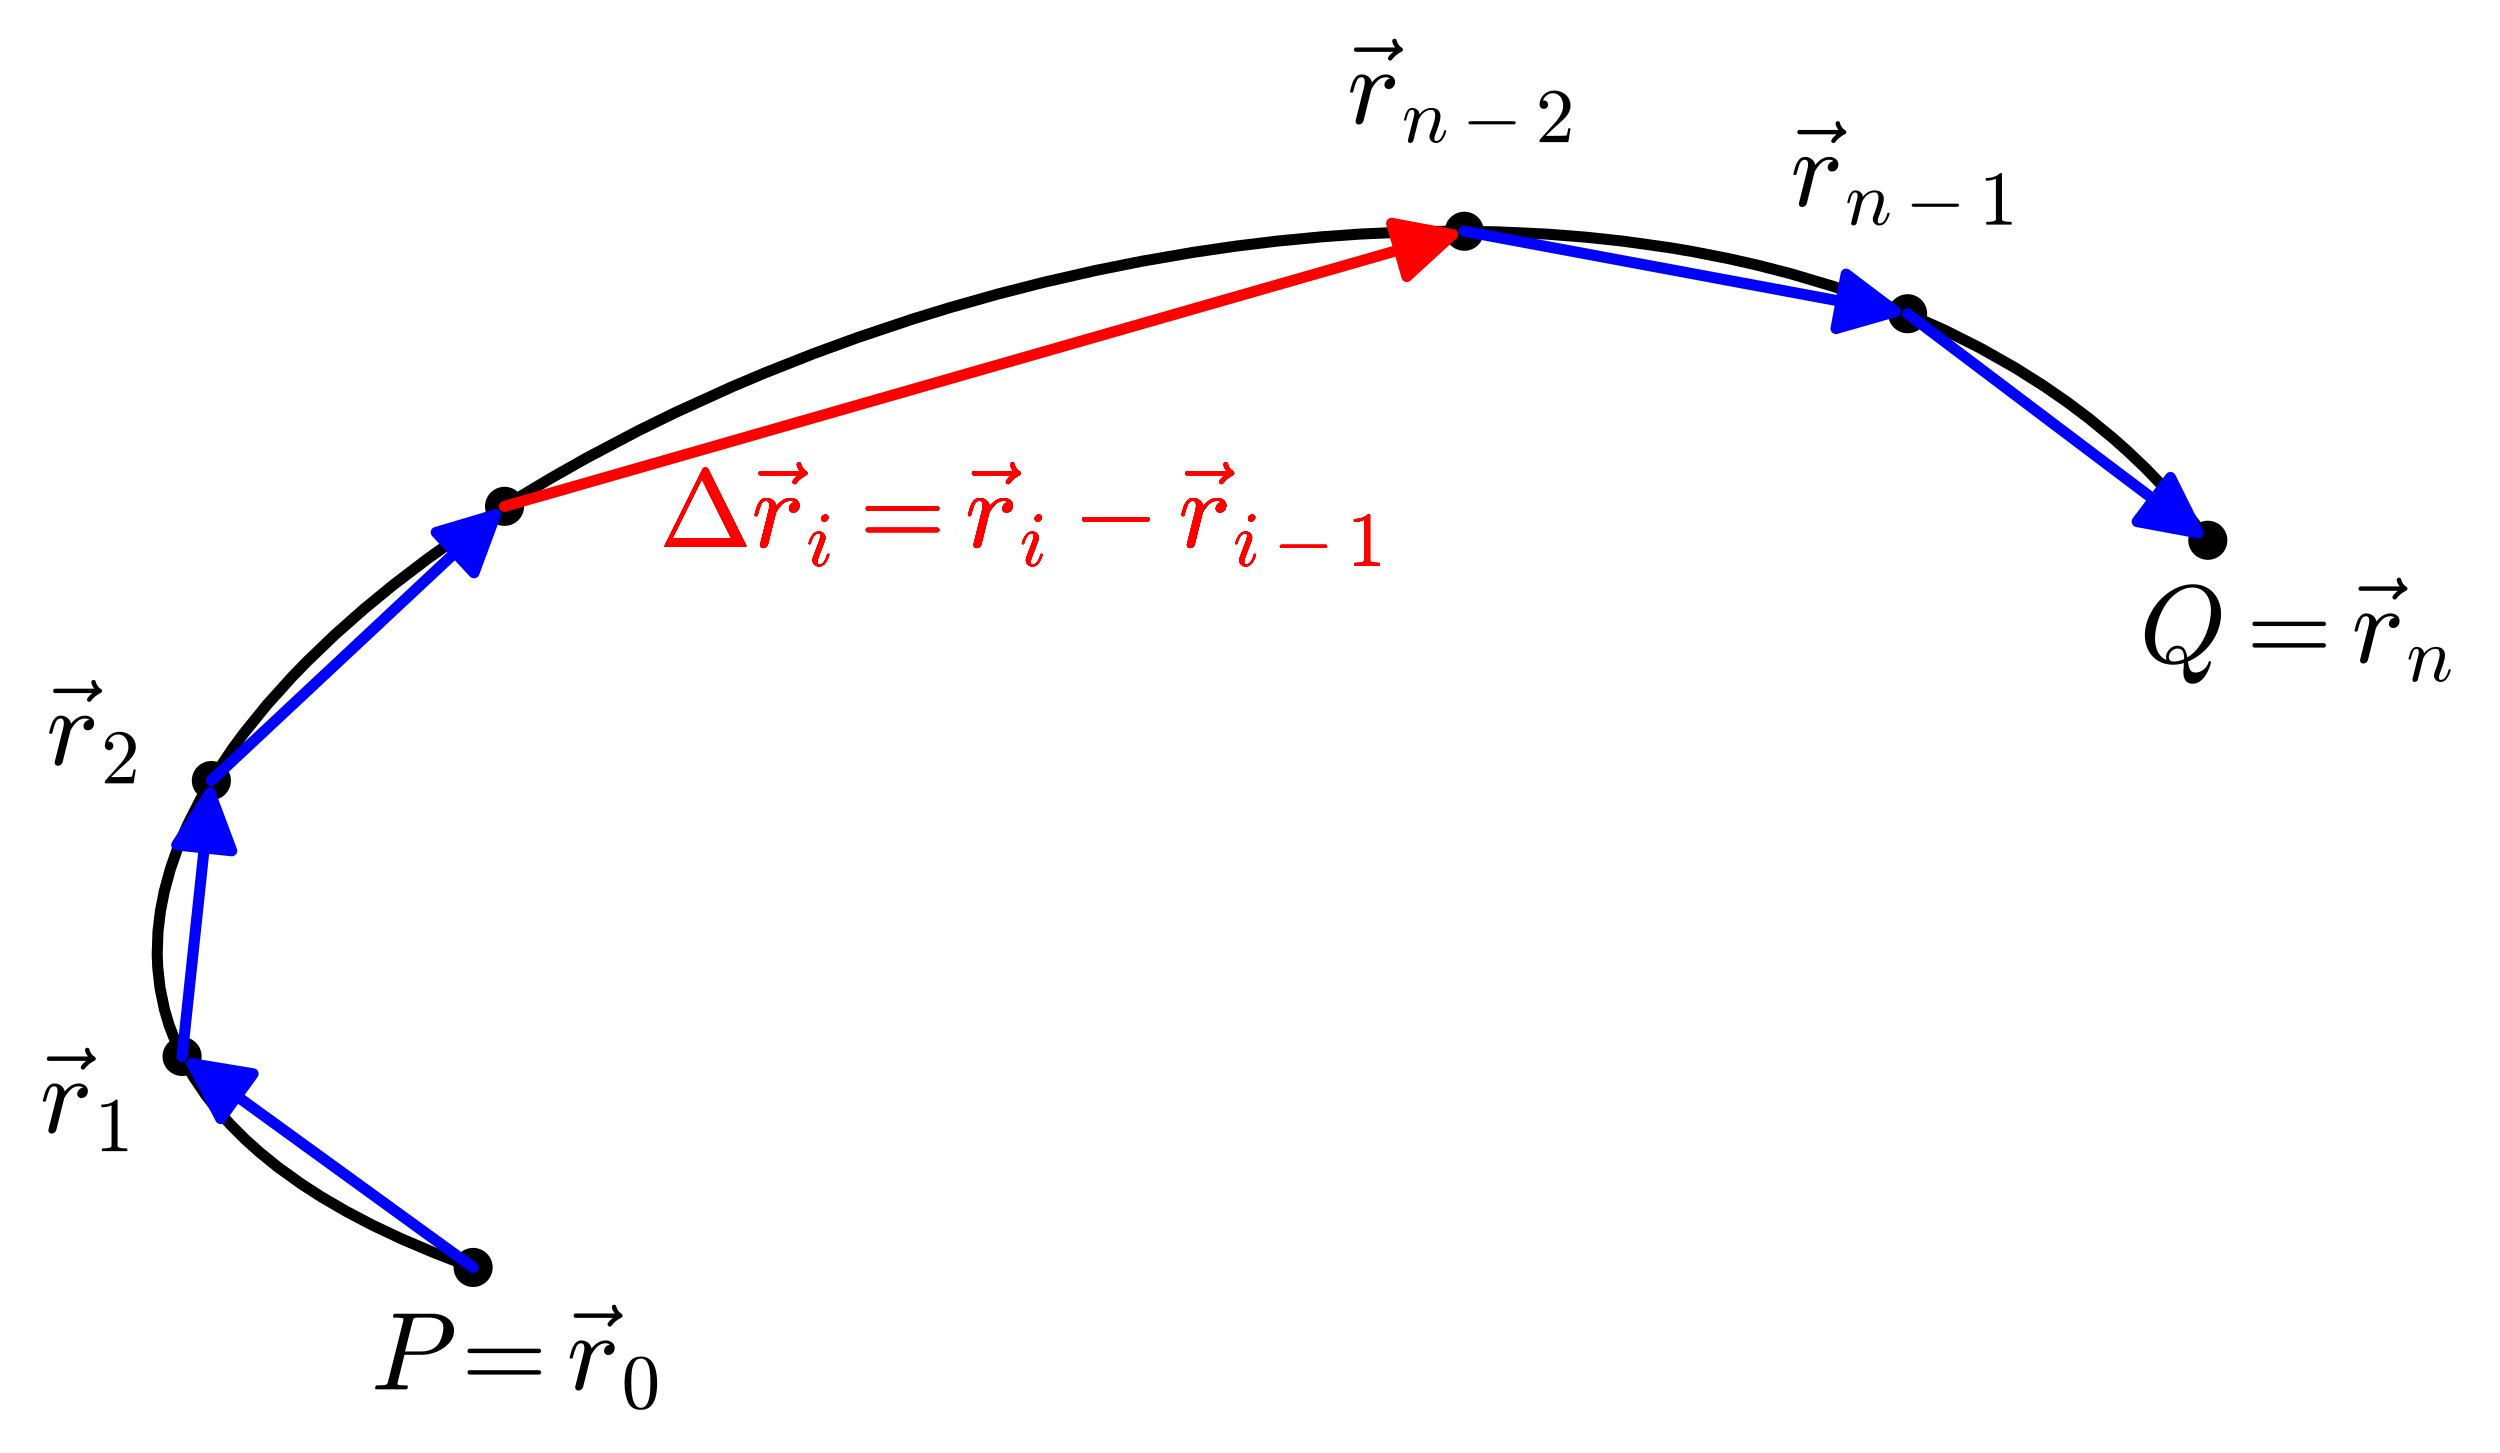
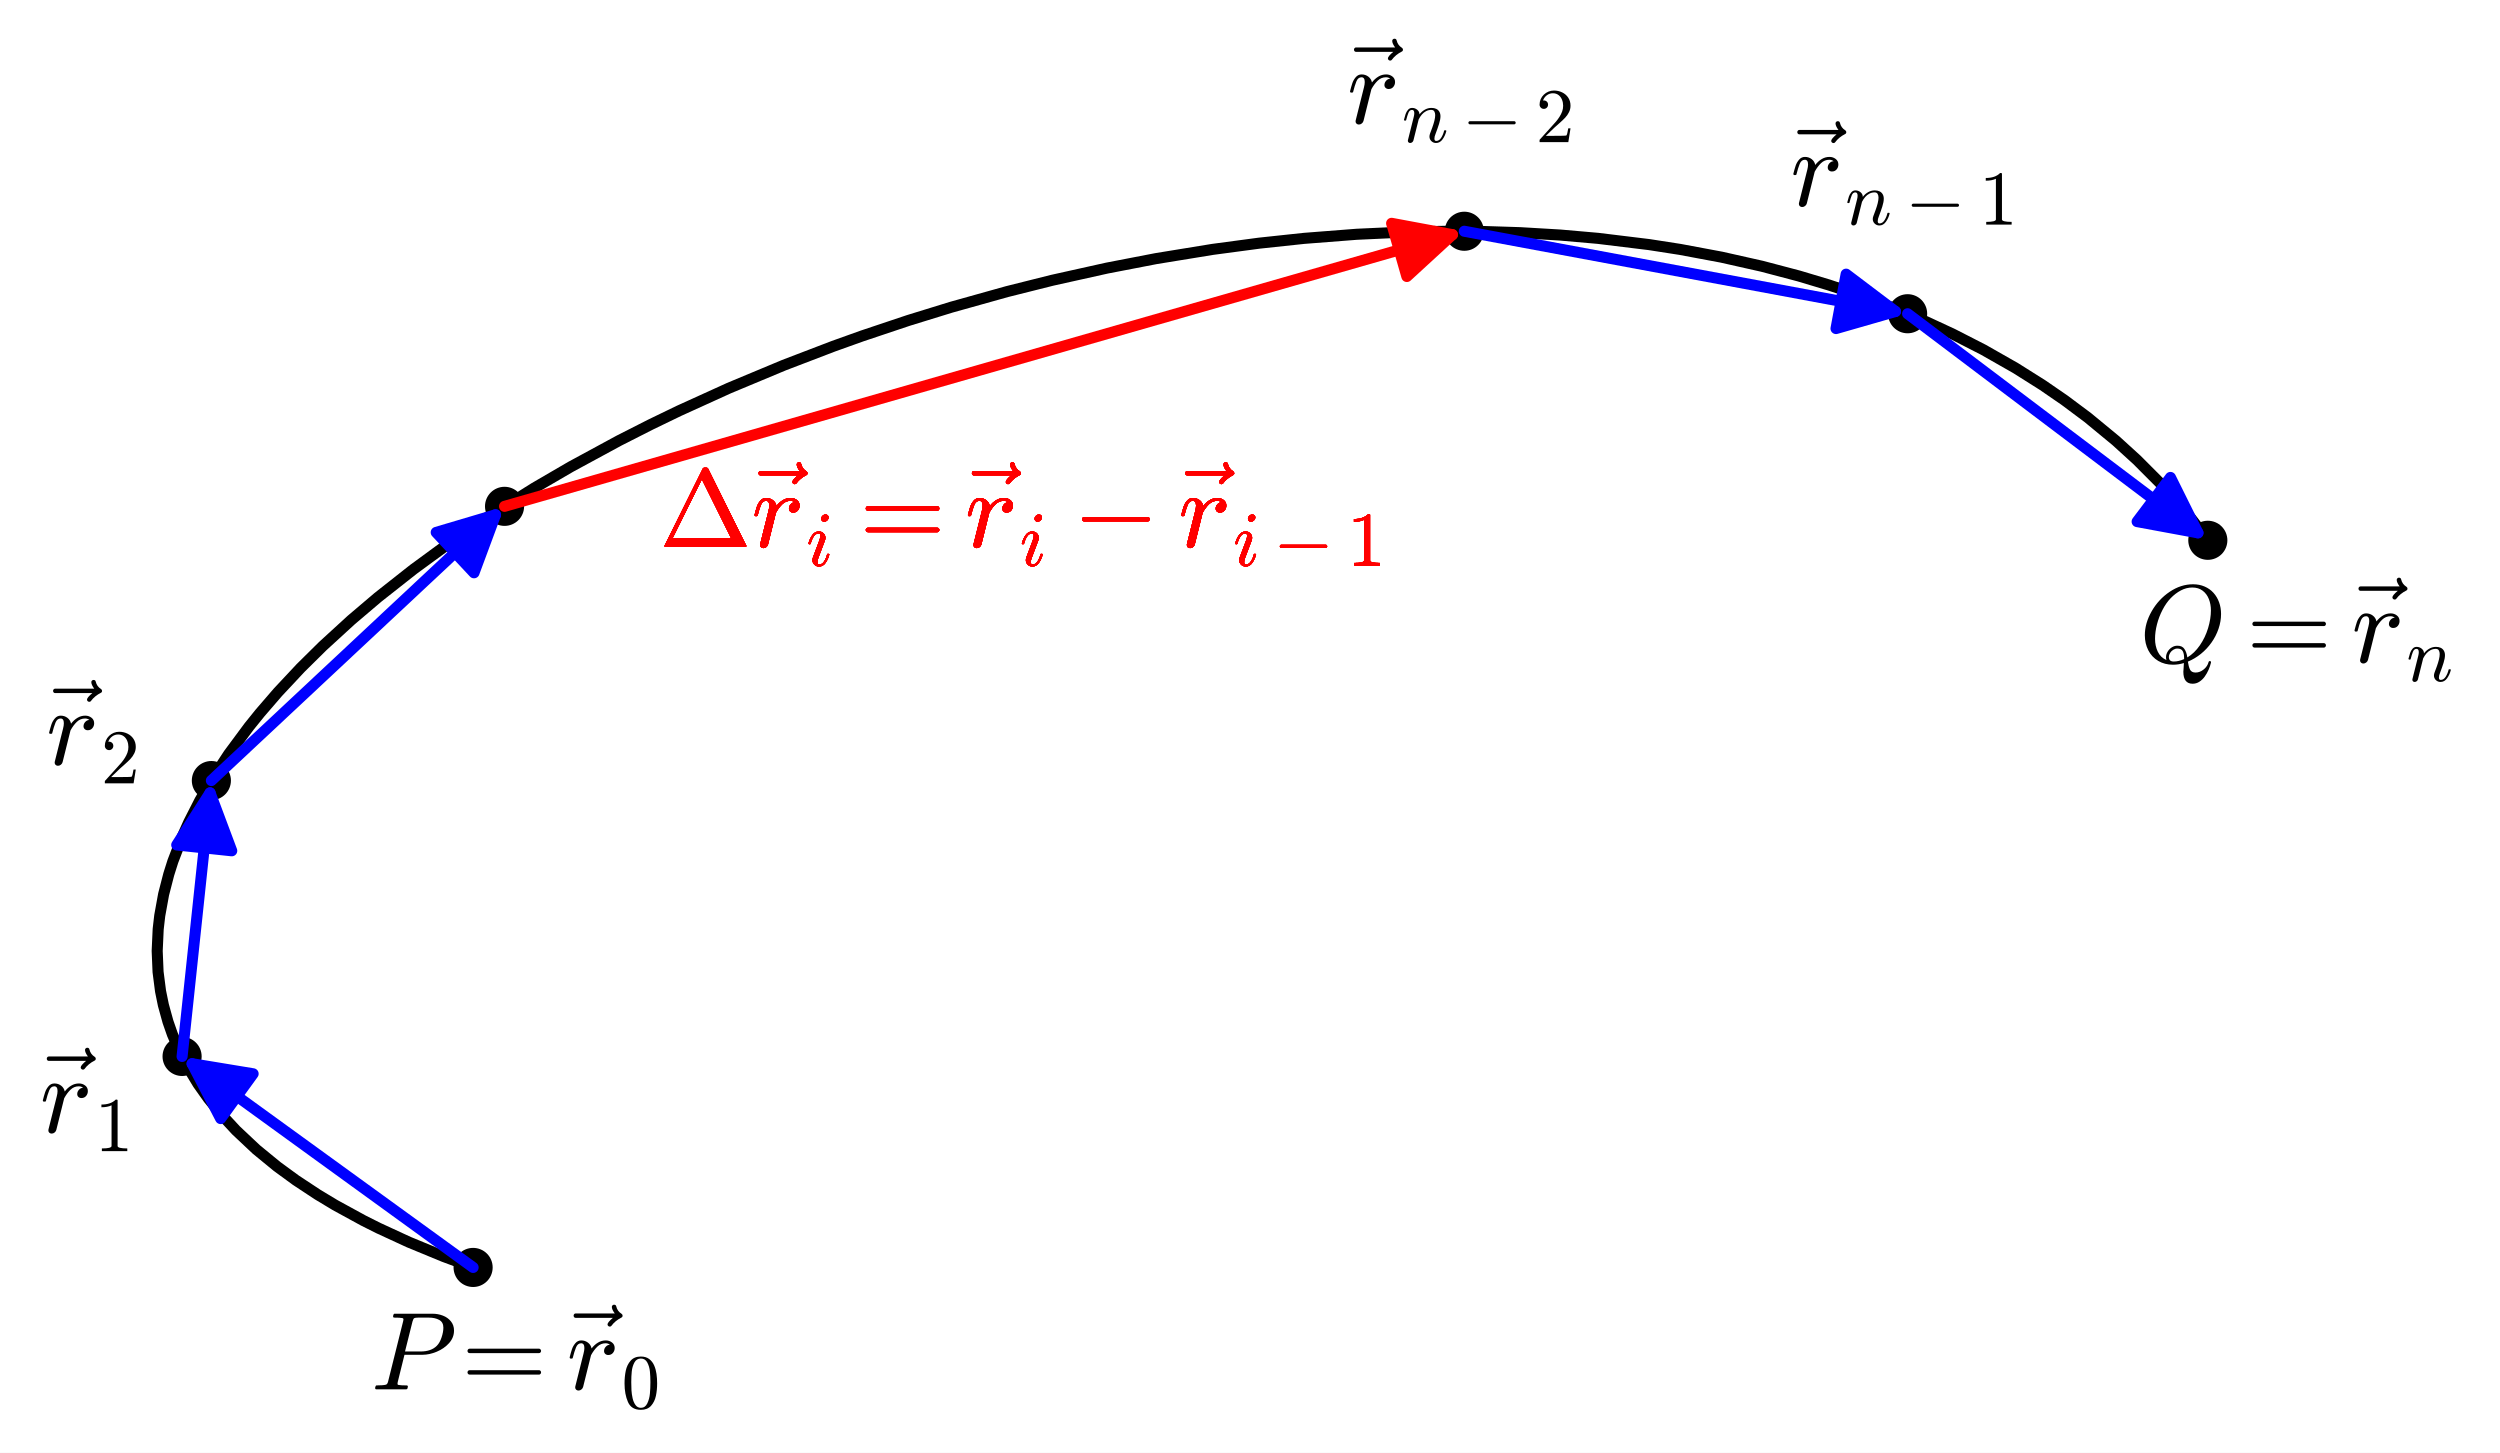
<svg xmlns="http://www.w3.org/2000/svg" xmlns:xlink="http://www.w3.org/1999/xlink" width="451.93pt" height="262.614pt" viewBox="0 0 451.93 262.614" version="1.1">
  <defs>
    <style type="text/css">*{stroke-linejoin: round; stroke-linecap: butt}</style>
  </defs>
  <g id="figure_1">
    <g id="patch_1">
      <path d="M 0 262.614  L 451.93 262.614  L 451.93 0  L 0 0  z " style="fill: #ffffff" />
    </g>
    <g id="axes_1">
      <g id="patch_2">
        <path d="M 8.311 250.313  L 423.718 250.313  L 423.718 12.301  L 8.311 12.301  z " style="fill: #ffffff" />
      </g>
      <g id="PathCollection_1">
-         <path d="M 85.525 232.654  C 86.462 232.654 87.362 232.281 88.025 231.618  C 88.688 230.955 89.06 230.056 89.06 229.118  C 89.06 228.181 88.688 227.281 88.025 226.618  C 87.362 225.955 86.462 225.583 85.525 225.583  C 84.587 225.583 83.688 225.955 83.025 226.618  C 82.362 227.281 81.989 228.181 81.989 229.118  C 81.989 230.056 82.362 230.955 83.025 231.618  C 83.688 232.281 84.587 232.654 85.525 232.654  z " clip-path="url(#p419085aff4)" />
+         <path d="M 85.525 232.654  C 86.462 232.654 87.362 232.281 88.025 231.618  C 88.688 230.955 89.06 230.056 89.06 229.118  C 89.06 228.181 88.688 227.281 88.025 226.618  C 87.362 225.955 86.462 225.583 85.525 225.583  C 84.587 225.583 83.688 225.955 83.025 226.618  C 82.362 227.281 81.989 228.181 81.989 229.118  C 81.989 230.056 82.362 230.955 83.025 231.618  C 83.688 232.281 84.587 232.654 85.525 232.654  z " clip-path="url(#p4e17833375)" />
      </g>
      <g id="PathCollection_2">
-         <path d="M 32.917 194.512  C 33.855 194.512 34.754 194.139 35.417 193.476  C 36.08 192.813 36.453 191.914 36.453 190.976  C 36.453 190.039 36.08 189.139 35.417 188.476  C 34.754 187.813 33.855 187.441 32.917 187.441  C 31.979 187.441 31.08 187.813 30.417 188.476  C 29.754 189.139 29.381 190.039 29.381 190.976  C 29.381 191.914 29.754 192.813 30.417 193.476  C 31.08 194.139 31.979 194.512 32.917 194.512  z " clip-path="url(#p419085aff4)" />
+         <path d="M 32.917 194.512  C 33.855 194.512 34.754 194.139 35.417 193.476  C 36.08 192.813 36.453 191.914 36.453 190.976  C 36.453 190.039 36.08 189.139 35.417 188.476  C 34.754 187.813 33.855 187.441 32.917 187.441  C 31.979 187.441 31.08 187.813 30.417 188.476  C 29.754 189.139 29.381 190.039 29.381 190.976  C 29.381 191.914 29.754 192.813 30.417 193.476  C 31.08 194.139 31.979 194.512 32.917 194.512  z " clip-path="url(#p4e17833375)" />
      </g>
      <g id="PathCollection_3">
-         <path d="M 38.21 144.639  C 39.148 144.639 40.047 144.266 40.71 143.603  C 41.373 142.94 41.746 142.041 41.746 141.103  C 41.746 140.166 41.373 139.266 40.71 138.603  C 40.047 137.94 39.148 137.568 38.21 137.568  C 37.272 137.568 36.373 137.94 35.71 138.603  C 35.047 139.266 34.674 140.166 34.674 141.103  C 34.674 142.041 35.047 142.94 35.71 143.603  C 36.373 144.266 37.272 144.639 38.21 144.639  z " clip-path="url(#p419085aff4)" />
+         <path d="M 38.21 144.639  C 39.148 144.639 40.047 144.266 40.71 143.603  C 41.373 142.94 41.746 142.041 41.746 141.103  C 41.746 140.166 41.373 139.266 40.71 138.603  C 40.047 137.94 39.148 137.568 38.21 137.568  C 37.272 137.568 36.373 137.94 35.71 138.603  C 35.047 139.266 34.674 140.166 34.674 141.103  C 34.674 142.041 35.047 142.94 35.71 143.603  C 36.373 144.266 37.272 144.639 38.21 144.639  z " clip-path="url(#p4e17833375)" />
      </g>
      <g id="PathCollection_4">
-         <path d="M 91.209 95.068  C 92.146 95.068 93.046 94.696 93.709 94.033  C 94.372 93.37 94.744 92.47 94.744 91.533  C 94.744 90.595 94.372 89.696 93.709 89.033  C 93.046 88.37 92.146 87.997 91.209 87.997  C 90.271 87.997 89.372 88.37 88.709 89.033  C 88.046 89.696 87.673 90.595 87.673 91.533  C 87.673 92.47 88.046 93.37 88.709 94.033  C 89.372 94.696 90.271 95.068 91.209 95.068  z " clip-path="url(#p419085aff4)" />
+         <path d="M 91.209 95.068  C 92.146 95.068 93.046 94.696 93.709 94.033  C 94.372 93.37 94.744 92.47 94.744 91.533  C 94.744 90.595 94.372 89.696 93.709 89.033  C 93.046 88.37 92.146 87.997 91.209 87.997  C 90.271 87.997 89.372 88.37 88.709 89.033  C 88.046 89.696 87.673 90.595 87.673 91.533  C 87.673 92.47 88.046 93.37 88.709 94.033  C 89.372 94.696 90.271 95.068 91.209 95.068  z " clip-path="url(#p4e17833375)" />
      </g>
      <g id="PathCollection_5">
-         <path d="M 264.705 45.339  C 265.643 45.339 266.542 44.967 267.205 44.304  C 267.868 43.641 268.241 42.741 268.241 41.804  C 268.241 40.866 267.868 39.967 267.205 39.304  C 266.542 38.641 265.643 38.268 264.705 38.268  C 263.768 38.268 262.868 38.641 262.205 39.304  C 261.542 39.967 261.17 40.866 261.17 41.804  C 261.17 42.741 261.542 43.641 262.205 44.304  C 262.868 44.967 263.768 45.339 264.705 45.339  z " clip-path="url(#p419085aff4)" />
+         <path d="M 264.705 45.339  C 265.643 45.339 266.542 44.967 267.205 44.304  C 267.868 43.641 268.241 42.741 268.241 41.804  C 268.241 40.866 267.868 39.967 267.205 39.304  C 266.542 38.641 265.643 38.268 264.705 38.268  C 263.768 38.268 262.868 38.641 262.205 39.304  C 261.542 39.967 261.17 40.866 261.17 41.804  C 261.17 42.741 261.542 43.641 262.205 44.304  C 262.868 44.967 263.768 45.339 264.705 45.339  z " clip-path="url(#p4e17833375)" />
      </g>
      <g id="PathCollection_6">
-         <path d="M 344.844 60.251  C 345.782 60.251 346.681 59.878 347.344 59.215  C 348.007 58.552 348.38 57.653 348.38 56.715  C 348.38 55.777 348.007 54.878 347.344 54.215  C 346.681 53.552 345.782 53.18 344.844 53.18  C 343.907 53.18 343.007 53.552 342.344 54.215  C 341.681 54.878 341.309 55.777 341.309 56.715  C 341.309 57.653 341.681 58.552 342.344 59.215  C 343.007 59.878 343.907 60.251 344.844 60.251  z " clip-path="url(#p419085aff4)" />
+         <path d="M 344.844 60.251  C 345.782 60.251 346.681 59.878 347.344 59.215  C 348.007 58.552 348.38 57.653 348.38 56.715  C 348.38 55.777 348.007 54.878 347.344 54.215  C 346.681 53.552 345.782 53.18 344.844 53.18  C 343.907 53.18 343.007 53.552 342.344 54.215  C 341.681 54.878 341.309 55.777 341.309 56.715  C 341.309 57.653 341.681 58.552 342.344 59.215  C 343.007 59.878 343.907 60.251 344.844 60.251  z " clip-path="url(#p4e17833375)" />
      </g>
      <g id="PathCollection_7">
-         <path d="M 399.113 101.205  C 400.05 101.205 400.95 100.833 401.613 100.17  C 402.276 99.507 402.648 98.607 402.648 97.67  C 402.648 96.732 402.276 95.833 401.613 95.17  C 400.95 94.507 400.05 94.134 399.113 94.134  C 398.175 94.134 397.276 94.507 396.613 95.17  C 395.95 95.833 395.577 96.732 395.577 97.67  C 395.577 98.607 395.95 99.507 396.613 100.17  C 397.276 100.833 398.175 101.205 399.113 101.205  z " clip-path="url(#p419085aff4)" />
+         <path d="M 399.113 101.205  C 400.05 101.205 400.95 100.833 401.613 100.17  C 402.276 99.507 402.648 98.607 402.648 97.67  C 402.648 96.732 402.276 95.833 401.613 95.17  C 400.95 94.507 400.05 94.134 399.113 94.134  C 398.175 94.134 397.276 94.507 396.613 95.17  C 395.95 95.833 395.577 96.732 395.577 97.67  C 395.577 98.607 395.95 99.507 396.613 100.17  C 397.276 100.833 398.175 101.205 399.113 101.205  z " clip-path="url(#p4e17833375)" />
      </g>
      <g id="matplotlib.axis_1" />
      <g id="matplotlib.axis_2" />
      <g id="line2d_1">
-         <path d="M 399.113 97.67  L 395.419 92.919  L 391.518 88.443  L 387.783 84.575  L 384.678 81.624  L 381.956 79.206  L 377.643 75.664  L 373.681 72.683  L 369.498 69.786  L 364.22 66.455  L 357.927 62.897  L 351.644 59.74  L 345.202 56.865  L 339.606 54.635  L 331.328 51.747  L 323.705 49.48  L 317.625 47.917  L 312.654 46.791  L 306.117 45.505  L 301.699 44.756  L 293.378 43.59  L 286.664 42.873  L 279.536 42.317  L 270.566 41.906  L 261.356 41.802  L 253.412 41.959  L 245.753 42.32  L 238.87 42.814  L 230.974 43.574  L 223.262 44.512  L 215.723 45.614  L 206.295 47.244  L 198.104 48.886  L 188.842 50.996  L 180.358 53.165  L 171.735 55.604  L 165.114 57.639  L 155.116 60.987  L 146.955 63.972  L 138.107 67.476  L 132.318 69.926  L 122.182 74.532  L 115.405 77.852  L 106.047 82.782  L 99.385 86.558  L 93.969 89.809  L 87.931 93.642  L 83.381 96.692  L 77.277 101.027  L 71.101 105.738  L 65.833 110.06  L 60.445 114.826  L 55.432 119.646  L 52.872 122.281  L 48.312 127.337  L 44.095 132.542  L 42.071 135.279  L 38.625 140.431  L 36.229 144.52  L 33.887 149.145  L 32.093 153.374  L 30.792 157.111  L 29.706 161.097  L 28.999 164.707  L 28.562 168.353  L 28.418 172.528  L 28.511 174.867  L 28.928 178.6  L 29.755 182.58  L 30.56 185.299  L 31.974 188.965  L 32.96 191.063  L 34.905 194.547  L 37.356 198.166  L 39.509 200.884  L 41.634 203.267  L 44.348 205.984  L 46.965 208.334  L 50.211 210.961  L 54.526 214.065  L 58.075 216.354  L 62.605 218.995  L 67.401 221.51  L 72.57 223.952  L 78.444 226.446  L 82.325 227.952  L 85.525 229.118  L 85.525 229.118  " clip-path="url(#p419085aff4)" style="fill: none; stroke: #000000; stroke-width: 2; stroke-linecap: square" />
+         <path d="M 399.113 97.67  L 396.171 93.842  L 392.992 90.076  L 390.53 87.382  L 386.303 83.141  L 382.497 79.675  L 377.402 75.475  L 373.215 72.348  L 369.248 69.62  L 364.373 66.546  L 358.548 63.23  L 353.02 60.4  L 347.976 58.06  L 342.988 55.954  L 335.77 53.238  L 330.614 51.519  L 325.169 49.888  L 318.528 48.136  L 311.194 46.485  L 303.709 45.085  L 298.12 44.216  L 288.867 43.087  L 282.029 42.488  L 274.797 42.061  L 268.15 41.848  L 262.368 41.798  L 254.473 41.925  L 245.258 42.35  L 235.724 43.092  L 227.649 43.955  L 219.212 45.082  L 208.974 46.752  L 200.104 48.465  L 190.219 50.665  L 182.039 52.717  L 171.983 55.53  L 164.229 57.922  L 155.877 60.72  L 150.685 62.579  L 141.729 66.007  L 131.796 70.153  L 122.734 74.271  L 117.621 76.745  L 111.922 79.639  L 103.175 84.382  L 96.59 88.215  L 88.384 93.346  L 80.442 98.742  L 74.748 102.914  L 68.319 107.982  L 63.496 112.08  L 58.353 116.788  L 54.351 120.743  L 50.243 125.133  L 47.031 128.856  L 45.026 131.339  L 41.341 136.313  L 38.382 140.823  L 36.144 144.676  L 34.115 148.657  L 33.025 151.079  L 31.256 155.688  L 30.509 158.047  L 29.577 161.662  L 28.877 165.519  L 28.595 167.962  L 28.415 171.909  L 28.574 175.691  L 29.022 179.175  L 29.534 181.688  L 30.366 184.702  L 31.161 186.981  L 32.64 190.413  L 33.746 192.556  L 35.802 195.952  L 37.666 198.581  L 40.041 201.505  L 42.662 204.335  L 46.341 207.795  L 50.086 210.865  L 53.486 213.352  L 57.425 215.95  L 60.588 217.854  L 65.681 220.638  L 68.399 222.002  L 73.886 224.535  L 80.191 227.136  L 85.525 229.118  L 85.525 229.118  " clip-path="url(#p4e17833375)" style="fill: none; stroke: #000000; stroke-width: 2; stroke-linecap: square" />
      </g>
      <g id="patch_3">
-         <path d="M 91.209 91.533  Q 177.957 66.668 262.556 42.42  " clip-path="url(#p419085aff4)" style="fill: none; stroke: #ff0000; stroke-width: 2; stroke-linecap: round" />
-         <path d="M 251.565 40.369  L 262.556 42.42  L 254.321 49.982  L 251.565 40.369  z " clip-path="url(#p419085aff4)" style="fill: #ff0000; stroke: #ff0000; stroke-width: 2; stroke-linecap: round" />
+         <path d="M 91.209 91.533  Q 177.957 66.668 262.556 42.42  " clip-path="url(#p4e17833375)" style="fill: none; stroke: #ff0000; stroke-width: 2; stroke-linecap: round" />
+         <path d="M 251.565 40.369  L 262.556 42.42  L 254.321 49.982  z " clip-path="url(#p4e17833375)" style="fill: #ff0000; stroke: #ff0000; stroke-width: 2; stroke-linecap: round" />
      </g>
      <g id="text_1">
        <g transform="translate(67.0333 251.2541) scale(0.2 -0.2)">
          <defs>
            <path id="Cmmi10-50" d="M 313 0  Q 250 0 250 84  Q 253 100 262 139  Q 272 178 289 201  Q 306 225 331 225  Q 722 225 878 269  Q 959 297 997 441  L 1875 3956  Q 1888 4019 1888 4044  Q 1888 4113 1813 4122  Q 1691 4147 1350 4147  Q 1288 4147 1288 4231  Q 1291 4247 1300 4286  Q 1309 4325 1326 4348  Q 1344 4372 1369 4372  L 3578 4372  Q 3881 4372 4165 4264  Q 4450 4156 4631 3934  Q 4813 3713 4813 3397  Q 4813 2991 4527 2672  Q 4241 2353 3814 2175  Q 3388 1997 2988 1997  L 1947 1997  L 1556 416  Q 1544 353 1544 325  Q 1544 300 1551 283  Q 1559 266 1573 261  Q 1588 256 1619 250  Q 1741 225 2081 225  Q 2144 225 2144 141  Q 2122 50 2109 25  Q 2097 0 2034 0  L 313 0  z M 1978 2188  L 2875 2188  Q 3497 2188 3822 2522  Q 3988 2688 4092 3000  Q 4197 3313 4197 3566  Q 4197 3881 3956 4014  Q 3716 4147 3359 4147  L 2747 4147  Q 2572 4147 2515 4117  Q 2459 4088 2413 3928  L 1978 2188  z " transform="scale(0.015625)" />
            <path id="Cmr10-3d" d="M 481 850  Q 428 850 393 890  Q 359 931 359 978  Q 359 1031 393 1068  Q 428 1106 481 1106  L 4500 1106  Q 4547 1106 4581 1068  Q 4616 1031 4616 978  Q 4616 931 4581 890  Q 4547 850 4500 850  L 481 850  z M 481 2094  Q 428 2094 393 2131  Q 359 2169 359 2222  Q 359 2269 393 2309  Q 428 2350 481 2350  L 4500 2350  Q 4547 2350 4581 2309  Q 4616 2269 4616 2222  Q 4616 2169 4581 2131  Q 4547 2094 4500 2094  L 481 2094  z " transform="scale(0.015625)" />
            <path id="Cmmi10-7e" d="M 1281 3809  Q 1231 3809 1198 3846  Q 1166 3884 1166 3938  Q 1166 3984 1198 4023  Q 1231 4063 1281 4063  L 3547 4063  Q 3378 4291 3378 4441  Q 3378 4497 3417 4533  Q 3456 4569 3506 4569  Q 3613 4569 3634 4469  Q 3697 4194 3938 4044  Q 4000 4003 4000 3938  Q 4000 3859 3938 3828  Q 3575 3647 3353 3347  Q 3328 3303 3256 3303  Q 3209 3303 3168 3340  Q 3128 3378 3128 3431  Q 3128 3547 3438 3809  L 1281 3809  z " transform="scale(0.015625)" />
            <path id="Cmmi10-72" d="M 494 109  Q 494 147 500 166  L 978 2075  Q 1025 2253 1025 2388  Q 1025 2663 838 2663  Q 638 2663 541 2423  Q 444 2184 353 1819  Q 353 1800 334 1789  Q 316 1778 300 1778  L 225 1778  Q 203 1778 187 1801  Q 172 1825 172 1844  Q 241 2122 305 2315  Q 369 2509 505 2668  Q 641 2828 844 2828  Q 1066 2828 1233 2700  Q 1400 2572 1441 2363  Q 1603 2575 1811 2701  Q 2019 2828 2266 2828  Q 2469 2828 2623 2709  Q 2778 2591 2778 2388  Q 2778 2225 2676 2104  Q 2575 1984 2406 1984  Q 2303 1984 2233 2048  Q 2163 2113 2163 2216  Q 2163 2356 2266 2467  Q 2369 2578 2503 2578  Q 2400 2663 2253 2663  Q 1978 2663 1775 2467  Q 1572 2272 1409 1972  L 953 141  Q 931 53 854 -9  Q 778 -72 684 -72  Q 606 -72 550 -22  Q 494 28 494 109  z " transform="scale(0.015625)" />
            <path id="Cmr10-30" d="M 1600 -141  Q 816 -141 533 504  Q 250 1150 250 2041  Q 250 2597 351 3087  Q 453 3578 754 3920  Q 1056 4263 1600 4263  Q 2022 4263 2290 4056  Q 2559 3850 2700 3523  Q 2841 3197 2892 2823  Q 2944 2450 2944 2041  Q 2944 1491 2842 1011  Q 2741 531 2444 195  Q 2147 -141 1600 -141  z M 1600 25  Q 1956 25 2131 390  Q 2306 756 2347 1200  Q 2388 1644 2388 2144  Q 2388 2625 2347 3031  Q 2306 3438 2132 3767  Q 1959 4097 1600 4097  Q 1238 4097 1063 3765  Q 888 3434 847 3029  Q 806 2625 806 2144  Q 806 1788 823 1472  Q 841 1156 916 820  Q 991 484 1158 254  Q 1325 25 1600 25  z " transform="scale(0.015625)" />
          </defs>
          <use xlink:href="#Cmmi10-50" transform="translate(0 0.53125)" />
          <use xlink:href="#Cmr10-3d" transform="translate(81.76758 0.53125)" />
          <use xlink:href="#Cmmi10-7e" transform="translate(165.0723 5.609375)" />
          <use xlink:href="#Cmmi10-72" transform="translate(177.0117 0.53125)" />
          <use xlink:href="#Cmr10-30" transform="translate(226.593 -16.475) scale(0.7)" />
        </g>
      </g>
      <g id="text_2">
        <g style="fill: #ff0000" transform="translate(119.2014 98.96443) scale(0.2 -0.2)">
          <defs>
            <path id="Cmr10-a2" d="M 347 0  Q 294 0 294 50  Q 297 56 298 59  Q 300 63 300 72  L 2503 4513  Q 2531 4581 2619 4581  L 2706 4581  Q 2794 4581 2822 4513  L 5025 72  Q 5028 66 5029 61  Q 5031 56 5031 50  Q 5031 0 4978 0  L 347 0  z M 769 513  L 4141 513  L 2456 3909  L 769 513  z " transform="scale(0.015625)" />
            <path id="Cmmi10-69" d="M 500 459  Q 500 578 550 709  L 1069 2088  Q 1153 2322 1153 2472  Q 1153 2663 1013 2663  Q 759 2663 595 2402  Q 431 2141 353 1819  Q 341 1778 300 1778  L 225 1778  Q 172 1778 172 1838  L 172 1856  Q 275 2238 487 2533  Q 700 2828 1025 2828  Q 1253 2828 1411 2678  Q 1569 2528 1569 2297  Q 1569 2178 1516 2047  L 997 672  Q 909 459 909 288  Q 909 97 1056 97  Q 1306 97 1473 364  Q 1641 631 1709 941  Q 1722 978 1759 978  L 1838 978  Q 1863 978 1878 961  Q 1894 944 1894 922  Q 1894 916 1888 903  Q 1800 541 1583 234  Q 1366 -72 1044 -72  Q 819 -72 659 83  Q 500 238 500 459  z M 1222 3878  Q 1222 4013 1334 4122  Q 1447 4231 1581 4231  Q 1691 4231 1761 4164  Q 1831 4097 1831 3994  Q 1831 3850 1717 3742  Q 1603 3634 1466 3634  Q 1363 3634 1292 3704  Q 1222 3775 1222 3878  z " transform="scale(0.015625)" />
            <path id="Cmsy10-a1" d="M 653 1472  Q 600 1472 565 1512  Q 531 1553 531 1600  Q 531 1647 565 1687  Q 600 1728 653 1728  L 4325 1728  Q 4375 1728 4408 1687  Q 4441 1647 4441 1600  Q 4441 1553 4408 1512  Q 4375 1472 4325 1472  L 653 1472  z " transform="scale(0.015625)" />
            <path id="Cmr10-31" d="M 594 0  L 594 225  Q 1394 225 1394 428  L 1394 3788  Q 1063 3628 556 3628  L 556 3853  Q 1341 3853 1741 4263  L 1831 4263  Q 1853 4263 1873 4245  Q 1894 4228 1894 4206  L 1894 428  Q 1894 225 2694 225  L 2694 0  L 594 0  z " transform="scale(0.015625)" />
          </defs>
          <use xlink:href="#Cmr10-a2" transform="translate(0 0.53125)" />
          <use xlink:href="#Cmmi10-7e" transform="translate(71.36133 5.609375)" />
          <use xlink:href="#Cmmi10-72" transform="translate(83.30078 0.53125)" />
          <use xlink:href="#Cmmi10-69" transform="translate(132.8821 -16.475) scale(0.7)" />
          <use xlink:href="#Cmr10-3d" transform="translate(180.9147 0.53125)" />
          <use xlink:href="#Cmmi10-7e" transform="translate(264.2194 5.609375)" />
          <use xlink:href="#Cmmi10-72" transform="translate(276.1589 0.53125)" />
          <use xlink:href="#Cmmi10-69" transform="translate(325.7402 -16.475) scale(0.7)" />
          <use xlink:href="#Cmsy10-a1" transform="translate(373.7728 0.53125)" />
          <use xlink:href="#Cmmi10-7e" transform="translate(457.0775 5.609375)" />
          <use xlink:href="#Cmmi10-72" transform="translate(469.017 0.53125)" />
          <use xlink:href="#Cmmi10-69" transform="translate(518.5983 -16.475) scale(0.7)" />
          <use xlink:href="#Cmsy10-a1" transform="translate(554.986 -16.475) scale(0.7)" />
          <use xlink:href="#Cmr10-31" transform="translate(621.6569 -16.475) scale(0.7)" />
        </g>
      </g>
      <g id="text_3">
        <g transform="translate(7.2 204.8035) scale(0.2 -0.2)">
          <use xlink:href="#Cmmi10-7e" transform="translate(-11.93945 5.609375)" />
          <use xlink:href="#Cmmi10-72" transform="translate(0 0.53125)" />
          <use xlink:href="#Cmr10-31" transform="translate(49.58133 -16.475) scale(0.7)" />
        </g>
      </g>
      <g id="text_4">
        <g style="fill: #ff0000" transform="translate(119.2014 98.96443) scale(0.2 -0.2)">
          <use xlink:href="#Cmr10-a2" transform="translate(0 0.53125)" />
          <use xlink:href="#Cmmi10-7e" transform="translate(71.36133 5.609375)" />
          <use xlink:href="#Cmmi10-72" transform="translate(83.30078 0.53125)" />
          <use xlink:href="#Cmmi10-69" transform="translate(132.8821 -16.475) scale(0.7)" />
          <use xlink:href="#Cmr10-3d" transform="translate(180.9147 0.53125)" />
          <use xlink:href="#Cmmi10-7e" transform="translate(264.2194 5.609375)" />
          <use xlink:href="#Cmmi10-72" transform="translate(276.1589 0.53125)" />
          <use xlink:href="#Cmmi10-69" transform="translate(325.7402 -16.475) scale(0.7)" />
          <use xlink:href="#Cmsy10-a1" transform="translate(373.7728 0.53125)" />
          <use xlink:href="#Cmmi10-7e" transform="translate(457.0775 5.609375)" />
          <use xlink:href="#Cmmi10-72" transform="translate(469.017 0.53125)" />
          <use xlink:href="#Cmmi10-69" transform="translate(518.5983 -16.475) scale(0.7)" />
          <use xlink:href="#Cmsy10-a1" transform="translate(554.986 -16.475) scale(0.7)" />
          <use xlink:href="#Cmr10-31" transform="translate(621.6569 -16.475) scale(0.7)" />
        </g>
      </g>
      <g id="text_5">
        <g transform="translate(8.338752 138.3135) scale(0.2 -0.2)">
          <defs>
            <path id="Cmr10-32" d="M 319 0  L 319 172  Q 319 188 331 206  L 1325 1306  Q 1550 1550 1690 1715  Q 1831 1881 1968 2097  Q 2106 2313 2186 2536  Q 2266 2759 2266 3009  Q 2266 3272 2169 3511  Q 2072 3750 1880 3894  Q 1688 4038 1416 4038  Q 1138 4038 916 3870  Q 694 3703 603 3438  Q 628 3444 672 3444  Q 816 3444 917 3347  Q 1019 3250 1019 3097  Q 1019 2950 917 2848  Q 816 2747 672 2747  Q 522 2747 420 2851  Q 319 2956 319 3097  Q 319 3338 409 3548  Q 500 3759 670 3923  Q 841 4088 1055 4175  Q 1269 4263 1509 4263  Q 1875 4263 2190 4108  Q 2506 3953 2690 3670  Q 2875 3388 2875 3009  Q 2875 2731 2753 2481  Q 2631 2231 2440 2026  Q 2250 1822 1953 1562  Q 1656 1303 1563 1216  L 838 519  L 1453 519  Q 1906 519 2211 526  Q 2516 534 2534 550  Q 2609 631 2688 1141  L 2875 1141  L 2694 0  L 319 0  z " transform="scale(0.015625)" />
          </defs>
          <use xlink:href="#Cmmi10-7e" transform="translate(-11.93945 5.609375)" />
          <use xlink:href="#Cmmi10-72" transform="translate(0 0.53125)" />
          <use xlink:href="#Cmr10-32" transform="translate(49.58133 -16.475) scale(0.7)" />
        </g>
      </g>
      <g id="text_6">
        <g style="fill: #ff0000" transform="translate(119.2014 98.96443) scale(0.2 -0.2)">
          <use xlink:href="#Cmr10-a2" transform="translate(0 0.53125)" />
          <use xlink:href="#Cmmi10-7e" transform="translate(71.36133 5.609375)" />
          <use xlink:href="#Cmmi10-72" transform="translate(83.30078 0.53125)" />
          <use xlink:href="#Cmmi10-69" transform="translate(132.8821 -16.475) scale(0.7)" />
          <use xlink:href="#Cmr10-3d" transform="translate(180.9147 0.53125)" />
          <use xlink:href="#Cmmi10-7e" transform="translate(264.2194 5.609375)" />
          <use xlink:href="#Cmmi10-72" transform="translate(276.1589 0.53125)" />
          <use xlink:href="#Cmmi10-69" transform="translate(325.7402 -16.475) scale(0.7)" />
          <use xlink:href="#Cmsy10-a1" transform="translate(373.7728 0.53125)" />
          <use xlink:href="#Cmmi10-7e" transform="translate(457.0775 5.609375)" />
          <use xlink:href="#Cmmi10-72" transform="translate(469.017 0.53125)" />
          <use xlink:href="#Cmmi10-69" transform="translate(518.5983 -16.475) scale(0.7)" />
          <use xlink:href="#Cmsy10-a1" transform="translate(554.986 -16.475) scale(0.7)" />
          <use xlink:href="#Cmr10-31" transform="translate(621.6569 -16.475) scale(0.7)" />
        </g>
      </g>
      <g id="text_7">
        <g style="fill: #ff0000" transform="translate(119.2014 98.96443) scale(0.2 -0.2)">
          <use xlink:href="#Cmr10-a2" transform="translate(0 0.53125)" />
          <use xlink:href="#Cmmi10-7e" transform="translate(71.36133 5.609375)" />
          <use xlink:href="#Cmmi10-72" transform="translate(83.30078 0.53125)" />
          <use xlink:href="#Cmmi10-69" transform="translate(132.8821 -16.475) scale(0.7)" />
          <use xlink:href="#Cmr10-3d" transform="translate(180.9147 0.53125)" />
          <use xlink:href="#Cmmi10-7e" transform="translate(264.2194 5.609375)" />
          <use xlink:href="#Cmmi10-72" transform="translate(276.1589 0.53125)" />
          <use xlink:href="#Cmmi10-69" transform="translate(325.7402 -16.475) scale(0.7)" />
          <use xlink:href="#Cmsy10-a1" transform="translate(373.7728 0.53125)" />
          <use xlink:href="#Cmmi10-7e" transform="translate(457.0775 5.609375)" />
          <use xlink:href="#Cmmi10-72" transform="translate(469.017 0.53125)" />
          <use xlink:href="#Cmmi10-69" transform="translate(518.5983 -16.475) scale(0.7)" />
          <use xlink:href="#Cmsy10-a1" transform="translate(554.986 -16.475) scale(0.7)" />
          <use xlink:href="#Cmr10-31" transform="translate(621.6569 -16.475) scale(0.7)" />
        </g>
      </g>
      <g id="text_8">
        <g transform="translate(243.5055 22.39688) scale(0.2 -0.2)">
          <defs>
            <path id="Cmmi10-6e" d="M 494 109  Q 494 147 500 166  L 978 2075  Q 1025 2253 1025 2388  Q 1025 2663 838 2663  Q 638 2663 541 2423  Q 444 2184 353 1819  Q 353 1800 334 1789  Q 316 1778 300 1778  L 225 1778  Q 203 1778 187 1801  Q 172 1825 172 1844  Q 241 2122 305 2315  Q 369 2509 505 2668  Q 641 2828 844 2828  Q 1084 2828 1268 2676  Q 1453 2525 1453 2291  Q 1644 2541 1900 2684  Q 2156 2828 2444 2828  Q 2672 2828 2837 2750  Q 3003 2672 3095 2514  Q 3188 2356 3188 2138  Q 3188 1875 3070 1503  Q 2953 1131 2778 672  Q 2688 463 2688 288  Q 2688 97 2834 97  Q 3084 97 3251 365  Q 3419 634 3488 941  Q 3500 978 3541 978  L 3616 978  Q 3641 978 3658 962  Q 3675 947 3675 922  Q 3675 916 3669 903  Q 3581 541 3364 234  Q 3147 -72 2822 -72  Q 2597 -72 2437 83  Q 2278 238 2278 459  Q 2278 578 2328 709  Q 2409 919 2514 1209  Q 2619 1500 2686 1765  Q 2753 2031 2753 2234  Q 2753 2413 2679 2538  Q 2606 2663 2431 2663  Q 2197 2663 2000 2559  Q 1803 2456 1656 2286  Q 1509 2116 1388 1881  L 953 141  Q 931 53 854 -9  Q 778 -72 684 -72  Q 606 -72 550 -22  Q 494 28 494 109  z " transform="scale(0.015625)" />
          </defs>
          <use xlink:href="#Cmmi10-7e" transform="translate(-11.93945 5.609375)" />
          <use xlink:href="#Cmmi10-72" transform="translate(0 0.53125)" />
          <use xlink:href="#Cmmi10-6e" transform="translate(49.58133 -16.475) scale(0.7)" />
          <use xlink:href="#Cmsy10-a1" transform="translate(103.8792 -16.475) scale(0.7)" />
          <use xlink:href="#Cmr10-32" transform="translate(170.5501 -16.475) scale(0.7)" />
        </g>
      </g>
      <g id="text_9">
        <g style="fill: #ff0000" transform="translate(119.2014 98.96443) scale(0.2 -0.2)">
          <use xlink:href="#Cmr10-a2" transform="translate(0 0.53125)" />
          <use xlink:href="#Cmmi10-7e" transform="translate(71.36133 5.609375)" />
          <use xlink:href="#Cmmi10-72" transform="translate(83.30078 0.53125)" />
          <use xlink:href="#Cmmi10-69" transform="translate(132.8821 -16.475) scale(0.7)" />
          <use xlink:href="#Cmr10-3d" transform="translate(180.9147 0.53125)" />
          <use xlink:href="#Cmmi10-7e" transform="translate(264.2194 5.609375)" />
          <use xlink:href="#Cmmi10-72" transform="translate(276.1589 0.53125)" />
          <use xlink:href="#Cmmi10-69" transform="translate(325.7402 -16.475) scale(0.7)" />
          <use xlink:href="#Cmsy10-a1" transform="translate(373.7728 0.53125)" />
          <use xlink:href="#Cmmi10-7e" transform="translate(457.0775 5.609375)" />
          <use xlink:href="#Cmmi10-72" transform="translate(469.017 0.53125)" />
          <use xlink:href="#Cmmi10-69" transform="translate(518.5983 -16.475) scale(0.7)" />
          <use xlink:href="#Cmsy10-a1" transform="translate(554.986 -16.475) scale(0.7)" />
          <use xlink:href="#Cmr10-31" transform="translate(621.6569 -16.475) scale(0.7)" />
        </g>
      </g>
      <g id="text_10">
        <g transform="translate(323.6444 37.3083) scale(0.2 -0.2)">
          <use xlink:href="#Cmmi10-7e" transform="translate(-11.93945 5.609375)" />
          <use xlink:href="#Cmmi10-72" transform="translate(0 0.53125)" />
          <use xlink:href="#Cmmi10-6e" transform="translate(49.58133 -16.475) scale(0.7)" />
          <use xlink:href="#Cmsy10-a1" transform="translate(103.8792 -16.475) scale(0.7)" />
          <use xlink:href="#Cmr10-31" transform="translate(170.5501 -16.475) scale(0.7)" />
        </g>
      </g>
      <g id="text_11">
        <g style="fill: #ff0000" transform="translate(119.2014 98.96443) scale(0.2 -0.2)">
          <use xlink:href="#Cmr10-a2" transform="translate(0 0.53125)" />
          <use xlink:href="#Cmmi10-7e" transform="translate(71.36133 5.609375)" />
          <use xlink:href="#Cmmi10-72" transform="translate(83.30078 0.53125)" />
          <use xlink:href="#Cmmi10-69" transform="translate(132.8821 -16.475) scale(0.7)" />
          <use xlink:href="#Cmr10-3d" transform="translate(180.9147 0.53125)" />
          <use xlink:href="#Cmmi10-7e" transform="translate(264.2194 5.609375)" />
          <use xlink:href="#Cmmi10-72" transform="translate(276.1589 0.53125)" />
          <use xlink:href="#Cmmi10-69" transform="translate(325.7402 -16.475) scale(0.7)" />
          <use xlink:href="#Cmsy10-a1" transform="translate(373.7728 0.53125)" />
          <use xlink:href="#Cmmi10-7e" transform="translate(457.0775 5.609375)" />
          <use xlink:href="#Cmmi10-72" transform="translate(469.017 0.53125)" />
          <use xlink:href="#Cmmi10-69" transform="translate(518.5983 -16.475) scale(0.7)" />
          <use xlink:href="#Cmsy10-a1" transform="translate(554.986 -16.475) scale(0.7)" />
          <use xlink:href="#Cmr10-31" transform="translate(621.6569 -16.475) scale(0.7)" />
        </g>
      </g>
      <g id="text_12">
        <g transform="translate(386.7298 119.8272) scale(0.2 -0.2)">
          <defs>
            <path id="Cmmi10-51" d="M 1947 -141  Q 1466 -141 1094 79  Q 722 300 520 692  Q 319 1084 319 1563  Q 319 2259 714 2950  Q 1109 3641 1756 4077  Q 2403 4513 3109 4513  Q 3475 4513 3778 4381  Q 4081 4250 4290 4017  Q 4500 3784 4614 3471  Q 4728 3159 4728 2791  Q 4728 2366 4581 1936  Q 4434 1506 4171 1136  Q 3909 766 3559 484  Q 3209 203 2809 38  Q 2850 -256 2934 -425  Q 3019 -594 3256 -594  Q 3506 -594 3726 -412  Q 3947 -231 4006 13  Q 4019 72 4078 72  Q 4147 72 4147 -13  Q 4100 -219 4008 -430  Q 3916 -641 3786 -823  Q 3656 -1006 3478 -1123  Q 3300 -1241 3084 -1241  Q 2547 -1241 2547 -550  Q 2547 -509 2562 -332  Q 2578 -156 2578 -44  Q 2269 -141 1947 -141  z M 1709 300  Q 1709 44 1991 44  Q 2275 44 2591 184  L 2591 244  Q 2591 503 2509 648  Q 2428 794 2194 794  Q 2078 794 1964 723  Q 1850 653 1779 539  Q 1709 425 1709 300  z M 1544 288  Q 1544 456 1637 612  Q 1731 769 1881 864  Q 2031 959 2203 959  Q 2481 959 2607 771  Q 2734 584 2778 281  Q 3188 525 3500 978  Q 3813 1431 3977 1973  Q 4141 2516 4141 3003  Q 4141 3356 4023 3656  Q 3906 3956 3664 4140  Q 3422 4325 3066 4325  Q 2722 4325 2403 4156  Q 2084 3988 1813 3706  Q 1550 3434 1342 3032  Q 1134 2631 1021 2193  Q 909 1756 909 1356  Q 909 947 1068 612  Q 1228 278 1569 128  Q 1544 194 1544 288  z " transform="scale(0.015625)" />
          </defs>
          <use xlink:href="#Cmmi10-51" transform="translate(0 0.53125)" />
          <use xlink:href="#Cmr10-3d" transform="translate(96.5625 0.53125)" />
          <use xlink:href="#Cmmi10-7e" transform="translate(179.8672 5.609375)" />
          <use xlink:href="#Cmmi10-72" transform="translate(191.8066 0.53125)" />
          <use xlink:href="#Cmmi10-6e" transform="translate(241.388 -16.475) scale(0.7)" />
        </g>
      </g>
      <g id="text_13">
        <g style="fill: #ff0000" transform="translate(119.2014 98.96443) scale(0.2 -0.2)">
          <use xlink:href="#Cmr10-a2" transform="translate(0 0.53125)" />
          <use xlink:href="#Cmmi10-7e" transform="translate(71.36133 5.609375)" />
          <use xlink:href="#Cmmi10-72" transform="translate(83.30078 0.53125)" />
          <use xlink:href="#Cmmi10-69" transform="translate(132.8821 -16.475) scale(0.7)" />
          <use xlink:href="#Cmr10-3d" transform="translate(180.9147 0.53125)" />
          <use xlink:href="#Cmmi10-7e" transform="translate(264.2194 5.609375)" />
          <use xlink:href="#Cmmi10-72" transform="translate(276.1589 0.53125)" />
          <use xlink:href="#Cmmi10-69" transform="translate(325.7402 -16.475) scale(0.7)" />
          <use xlink:href="#Cmsy10-a1" transform="translate(373.7728 0.53125)" />
          <use xlink:href="#Cmmi10-7e" transform="translate(457.0775 5.609375)" />
          <use xlink:href="#Cmmi10-72" transform="translate(469.017 0.53125)" />
          <use xlink:href="#Cmmi10-69" transform="translate(518.5983 -16.475) scale(0.7)" />
          <use xlink:href="#Cmsy10-a1" transform="translate(554.986 -16.475) scale(0.7)" />
          <use xlink:href="#Cmr10-31" transform="translate(621.6569 -16.475) scale(0.7)" />
        </g>
      </g>
      <g id="patch_4">
-         <path d="M 85.525 229.118  Q 59.221 210.047 34.727 192.289  " clip-path="url(#p419085aff4)" style="fill: none; stroke: #0000ff; stroke-width: 2; stroke-linecap: round" />
-         <path d="M 39.888 202.207  L 34.727 192.289  L 45.758 194.111  L 39.888 202.207  z " clip-path="url(#p419085aff4)" style="fill: #0000ff; stroke: #0000ff; stroke-width: 2; stroke-linecap: round" />
+         <path d="M 85.525 229.118  Q 59.221 210.047 34.727 192.289  " clip-path="url(#p4e17833375)" style="fill: none; stroke: #0000ff; stroke-width: 2; stroke-linecap: round" />
+         <path d="M 39.888 202.207  L 34.727 192.289  L 45.758 194.111  z " clip-path="url(#p4e17833375)" style="fill: #0000ff; stroke: #0000ff; stroke-width: 2; stroke-linecap: round" />
      </g>
      <g id="patch_5">
-         <path d="M 32.917 190.976  Q 35.564 166.04 37.974 143.327  " clip-path="url(#p419085aff4)" style="fill: none; stroke: #0000ff; stroke-width: 2; stroke-linecap: round" />
-         <path d="M 31.947 152.743  L 37.974 143.327  L 41.891 153.799  L 31.947 152.743  z " clip-path="url(#p419085aff4)" style="fill: #0000ff; stroke: #0000ff; stroke-width: 2; stroke-linecap: round" />
+         <path d="M 32.917 190.976  Q 35.564 166.04 37.974 143.327  " clip-path="url(#p4e17833375)" style="fill: none; stroke: #0000ff; stroke-width: 2; stroke-linecap: round" />
+         <path d="M 31.947 152.743  L 37.974 143.327  L 41.891 153.799  z " clip-path="url(#p4e17833375)" style="fill: #0000ff; stroke: #0000ff; stroke-width: 2; stroke-linecap: round" />
      </g>
      <g id="patch_6">
-         <path d="M 38.21 141.103  Q 64.709 116.318 89.576 93.06  " clip-path="url(#p419085aff4)" style="fill: none; stroke: #0000ff; stroke-width: 2; stroke-linecap: round" />
-         <path d="M 78.857 96.239  L 89.576 93.06  L 85.688 103.543  L 78.857 96.239  z " clip-path="url(#p419085aff4)" style="fill: #0000ff; stroke: #0000ff; stroke-width: 2; stroke-linecap: round" />
+         <path d="M 38.21 141.103  Q 64.709 116.318 89.576 93.06  " clip-path="url(#p4e17833375)" style="fill: none; stroke: #0000ff; stroke-width: 2; stroke-linecap: round" />
+         <path d="M 78.857 96.239  L 89.576 93.06  L 85.688 103.543  z " clip-path="url(#p4e17833375)" style="fill: #0000ff; stroke: #0000ff; stroke-width: 2; stroke-linecap: round" />
      </g>
      <g id="patch_7">
-         <path d="M 264.705 41.804  Q 304.775 49.259 342.646 56.306  " clip-path="url(#p419085aff4)" style="fill: none; stroke: #0000ff; stroke-width: 2; stroke-linecap: round" />
-         <path d="M 333.729 49.561  L 342.646 56.306  L 331.9 59.392  L 333.729 49.561  z " clip-path="url(#p419085aff4)" style="fill: #0000ff; stroke: #0000ff; stroke-width: 2; stroke-linecap: round" />
+         <path d="M 264.705 41.804  Q 304.775 49.259 342.646 56.306  " clip-path="url(#p4e17833375)" style="fill: none; stroke: #0000ff; stroke-width: 2; stroke-linecap: round" />
+         <path d="M 333.729 49.561  L 342.646 56.306  L 331.9 59.392  z " clip-path="url(#p4e17833375)" style="fill: #0000ff; stroke: #0000ff; stroke-width: 2; stroke-linecap: round" />
      </g>
      <g id="patch_8">
-         <path d="M 344.844 56.715  Q 371.979 77.192 397.328 96.323  " clip-path="url(#p419085aff4)" style="fill: none; stroke: #0000ff; stroke-width: 2; stroke-linecap: round" />
-         <path d="M 392.358 86.308  L 397.328 96.323  L 386.334 94.29  L 392.358 86.308  z " clip-path="url(#p419085aff4)" style="fill: #0000ff; stroke: #0000ff; stroke-width: 2; stroke-linecap: round" />
+         <path d="M 344.844 56.715  Q 371.979 77.192 397.328 96.323  " clip-path="url(#p4e17833375)" style="fill: none; stroke: #0000ff; stroke-width: 2; stroke-linecap: round" />
+         <path d="M 392.358 86.308  L 397.328 96.323  L 386.334 94.29  z " clip-path="url(#p4e17833375)" style="fill: #0000ff; stroke: #0000ff; stroke-width: 2; stroke-linecap: round" />
      </g>
    </g>
  </g>
  <defs>
-     <clipPath id="p419085aff4">
+     <clipPath id="p4e17833375">
      <rect x="8.311" y="12.301" width="415.407" height="238.012" />
    </clipPath>
  </defs>
</svg>
